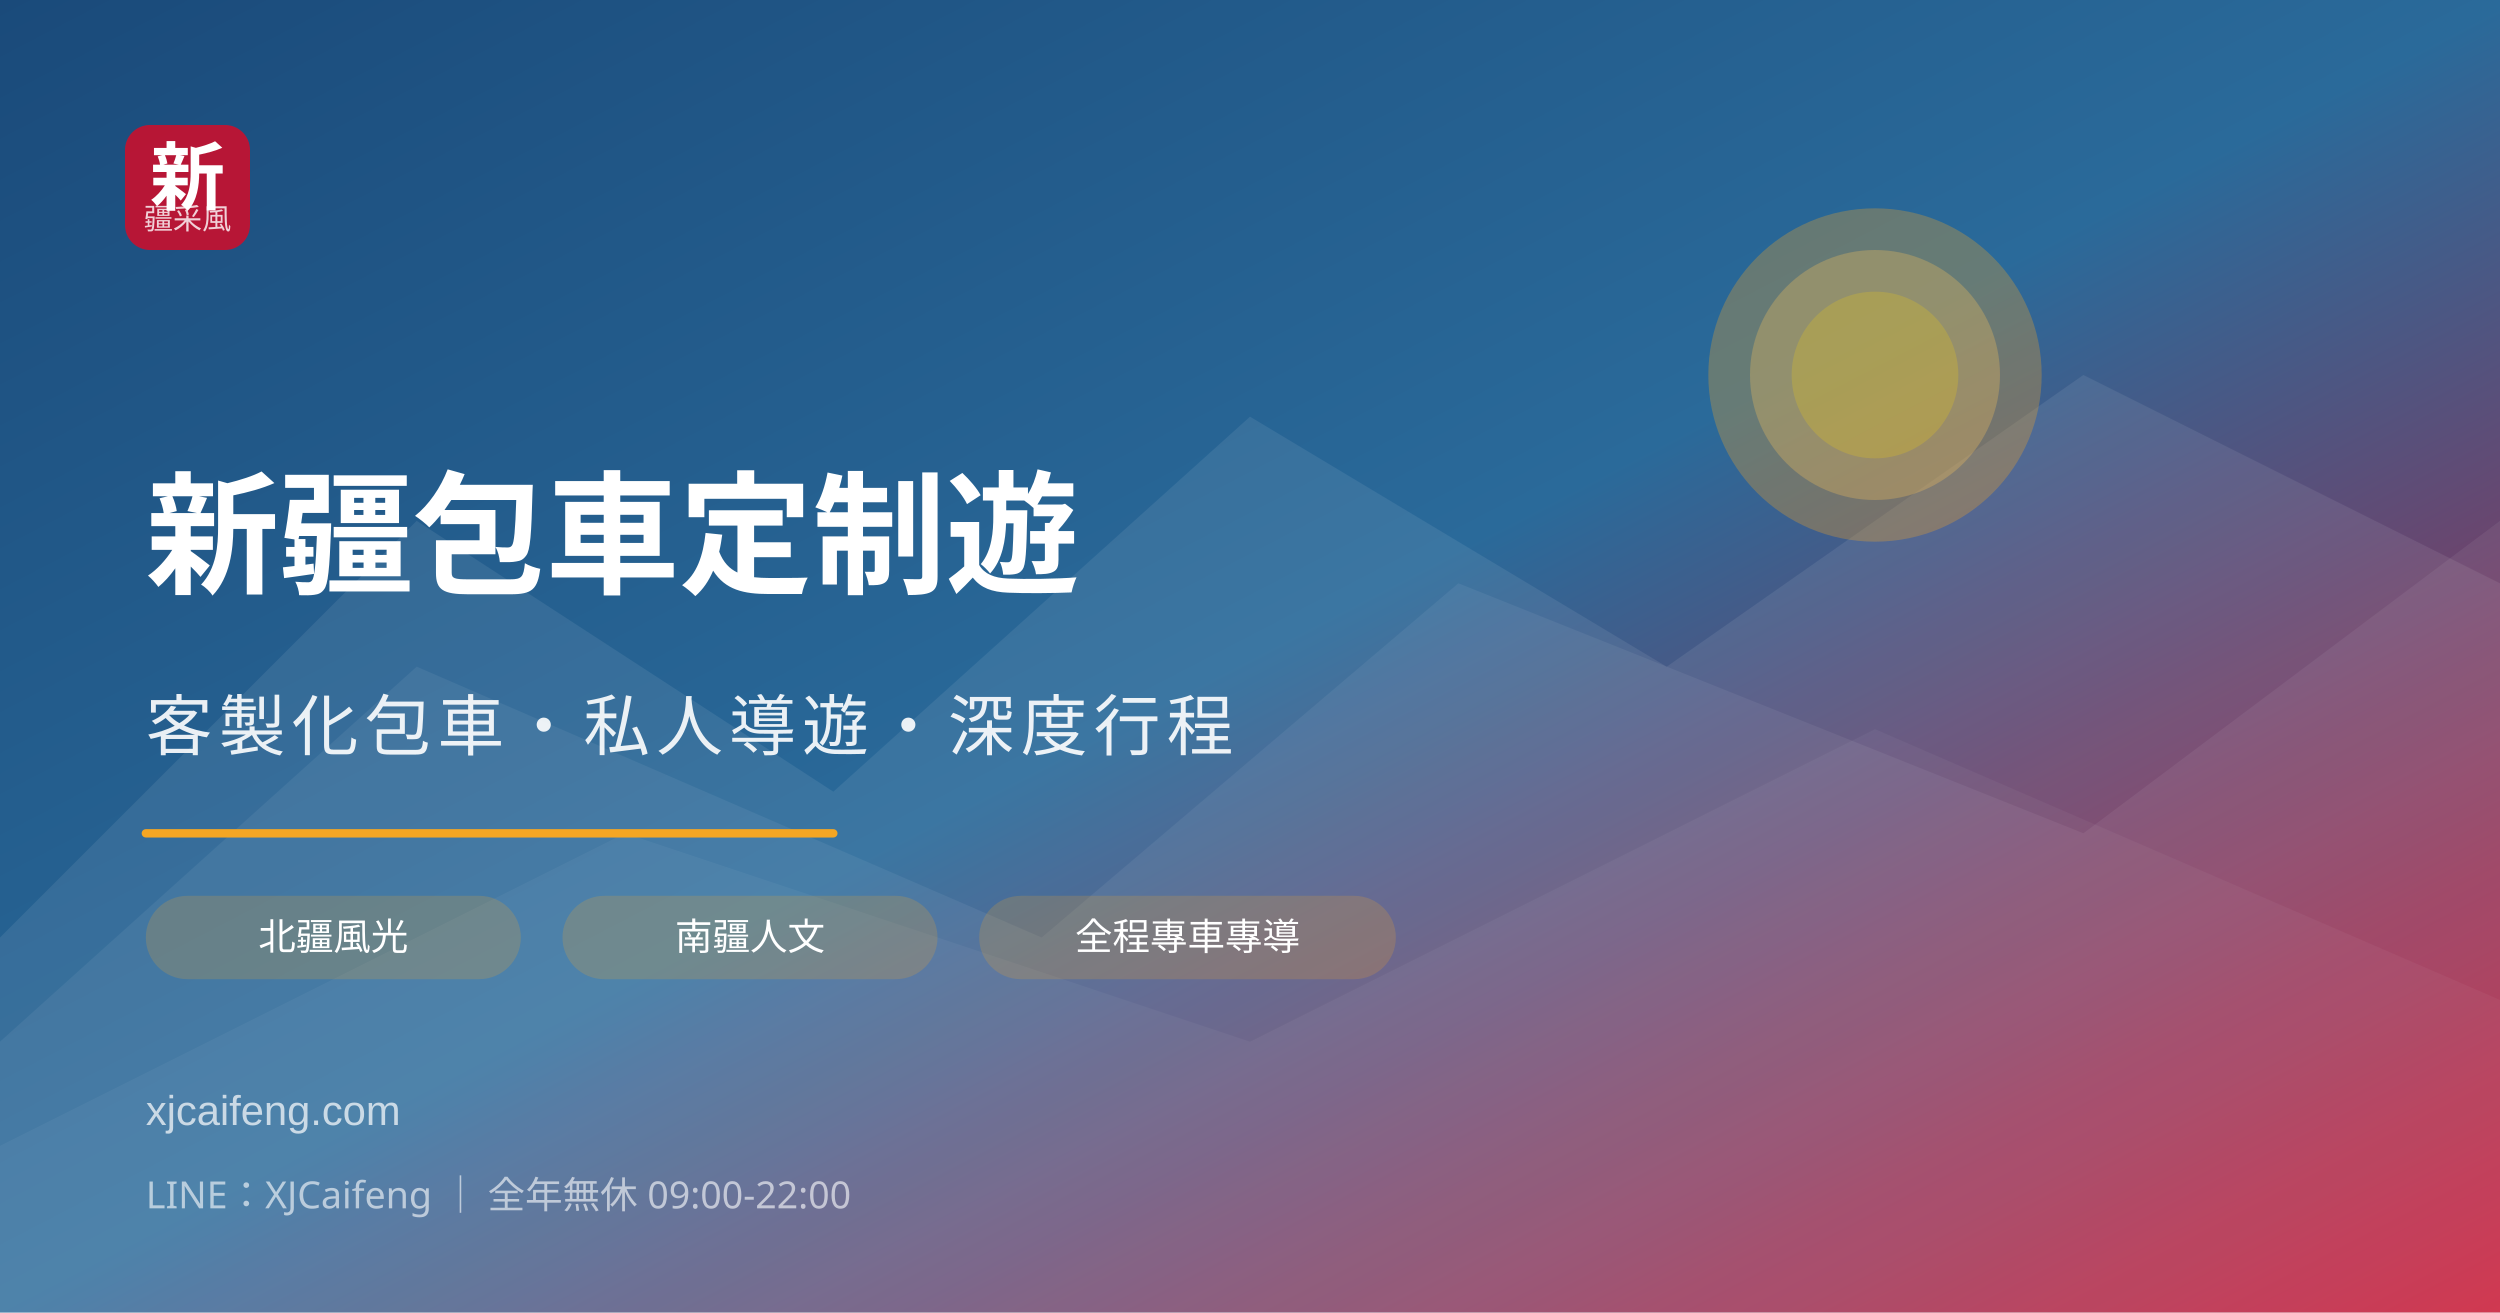
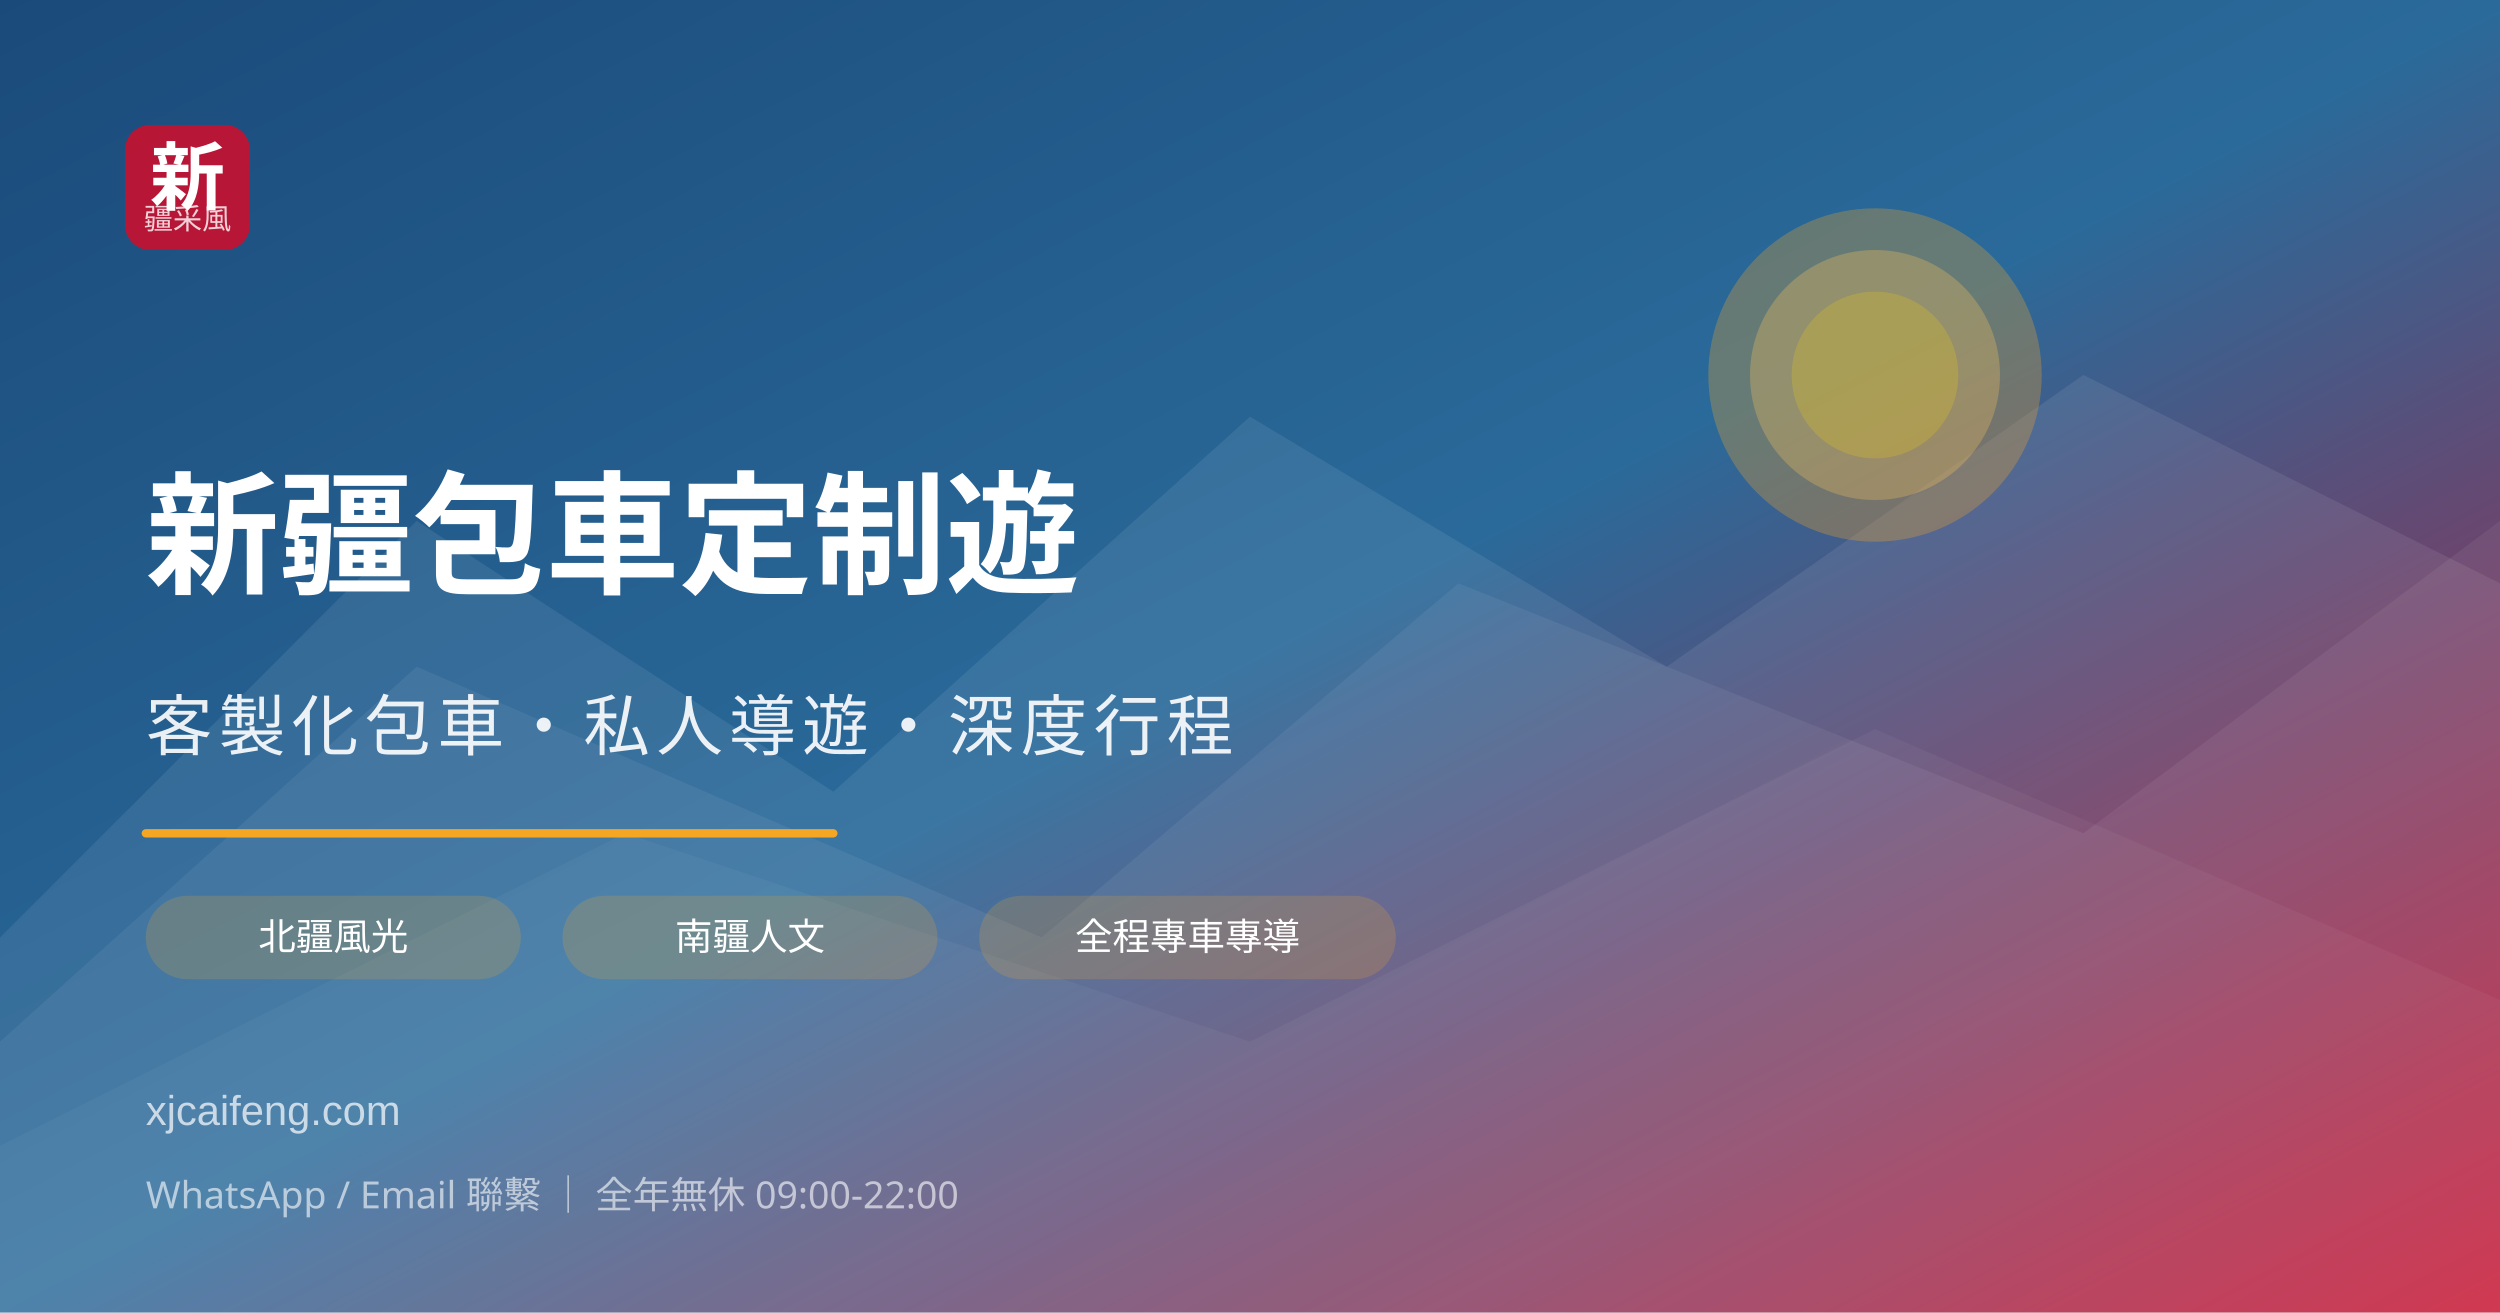
<svg xmlns="http://www.w3.org/2000/svg" viewBox="0 0 1200 630" width="1200" height="630">
  <defs>
    <linearGradient id="hero-bg" x1="0%" y1="0%" x2="100%" y2="100%">
      <stop offset="0%" style="stop-color:#1a4a7a" />
      <stop offset="50%" style="stop-color:#2a6a9a" />
      <stop offset="100%" style="stop-color:#c8102e" />
    </linearGradient>
    <linearGradient id="overlay" x1="0%" y1="0%" x2="100%" y2="100%">
      <stop offset="0%" style="stop-color:rgba(26,74,122,0.7)" />
      <stop offset="100%" style="stop-color:rgba(200,16,46,0.5)" />
    </linearGradient>
  </defs>
  <rect width="1200" height="630" fill="url(#hero-bg)" />
  <polygon points="0,450 200,250 400,380 600,200 800,320 1000,180 1200,280 1200,630 0,630" fill="#ffffff" opacity="0.08" />
  <polygon points="0,500 200,320 500,450 700,280 1000,400 1200,250 1200,630 0,630" fill="#ffffff" opacity="0.06" />
  <polygon points="0,550 300,400 600,500 900,350 1200,480 1200,630 0,630" fill="#ffffff" opacity="0.04" />
  <circle cx="900" cy="180" r="80" fill="#f5a623" opacity="0.3" />
  <circle cx="900" cy="180" r="60" fill="#f8c15a" opacity="0.3" />
  <circle cx="900" cy="180" r="40" fill="#ffd700" opacity="0.2" />
  <rect x="60" y="60" width="60" height="60" rx="12" fill="#c8102e" opacity="0.9" />
  <text x="90" y="98" font-family="'Microsoft JhengHei',sans-serif" font-size="36" font-weight="900" fill="#fff" text-anchor="middle">新</text>
  <text x="90" y="110" font-family="'Microsoft JhengHei',sans-serif" font-size="14" fill="#fff" text-anchor="middle" opacity="0.8">疆采風</text>
  <text x="70" y="280" font-family="'Microsoft JhengHei','PingFang TC',sans-serif" font-size="64" font-weight="900" fill="#ffffff">新疆包車定制遊</text>
  <text x="70" y="360" font-family="'Microsoft JhengHei','PingFang TC',sans-serif" font-size="32" fill="#ffffff" opacity="0.9" letter-spacing="3">客製化包車・私人導遊・深度行程</text>
  <line x1="70" y1="400" x2="400" y2="400" stroke="#f5a623" stroke-width="4" stroke-linecap="round" />
  <rect x="70" y="430" width="180" height="40" rx="20" fill="#f5a623" opacity="0.2" />
  <text x="160" y="456" font-family="'Microsoft JhengHei',sans-serif" font-size="18" fill="#ffffff" text-anchor="middle">北疆風光</text>
  <rect x="270" y="430" width="180" height="40" rx="20" fill="#f5a623" opacity="0.2" />
  <text x="360" y="456" font-family="'Microsoft JhengHei',sans-serif" font-size="18" fill="#ffffff" text-anchor="middle">南疆人文</text>
  <rect x="470" y="430" width="200" height="40" rx="20" fill="#f5a623" opacity="0.2" />
  <text x="570" y="456" font-family="'Microsoft JhengHei',sans-serif" font-size="18" fill="#ffffff" text-anchor="middle">全程專車專導</text>
  <text x="70" y="540" font-family="'Helvetica Neue',Arial,sans-serif" font-size="20" fill="#ffffff" opacity="0.7">xjcaifeng.com</text>
-   <text x="70" y="580" font-family="'Microsoft JhengHei',sans-serif" font-size="18" fill="#ffffff" opacity="0.6">LINE：XJCaifeng ｜ 全年無休 09:00-22:00</text>
+   <text x="70" y="580" font-family="'Microsoft JhengHei',sans-serif" font-size="18" fill="#ffffff" opacity="0.6">WhatsApp / Email 聯繫 ｜ 全年無休 09:00-22:00</text>
</svg>
